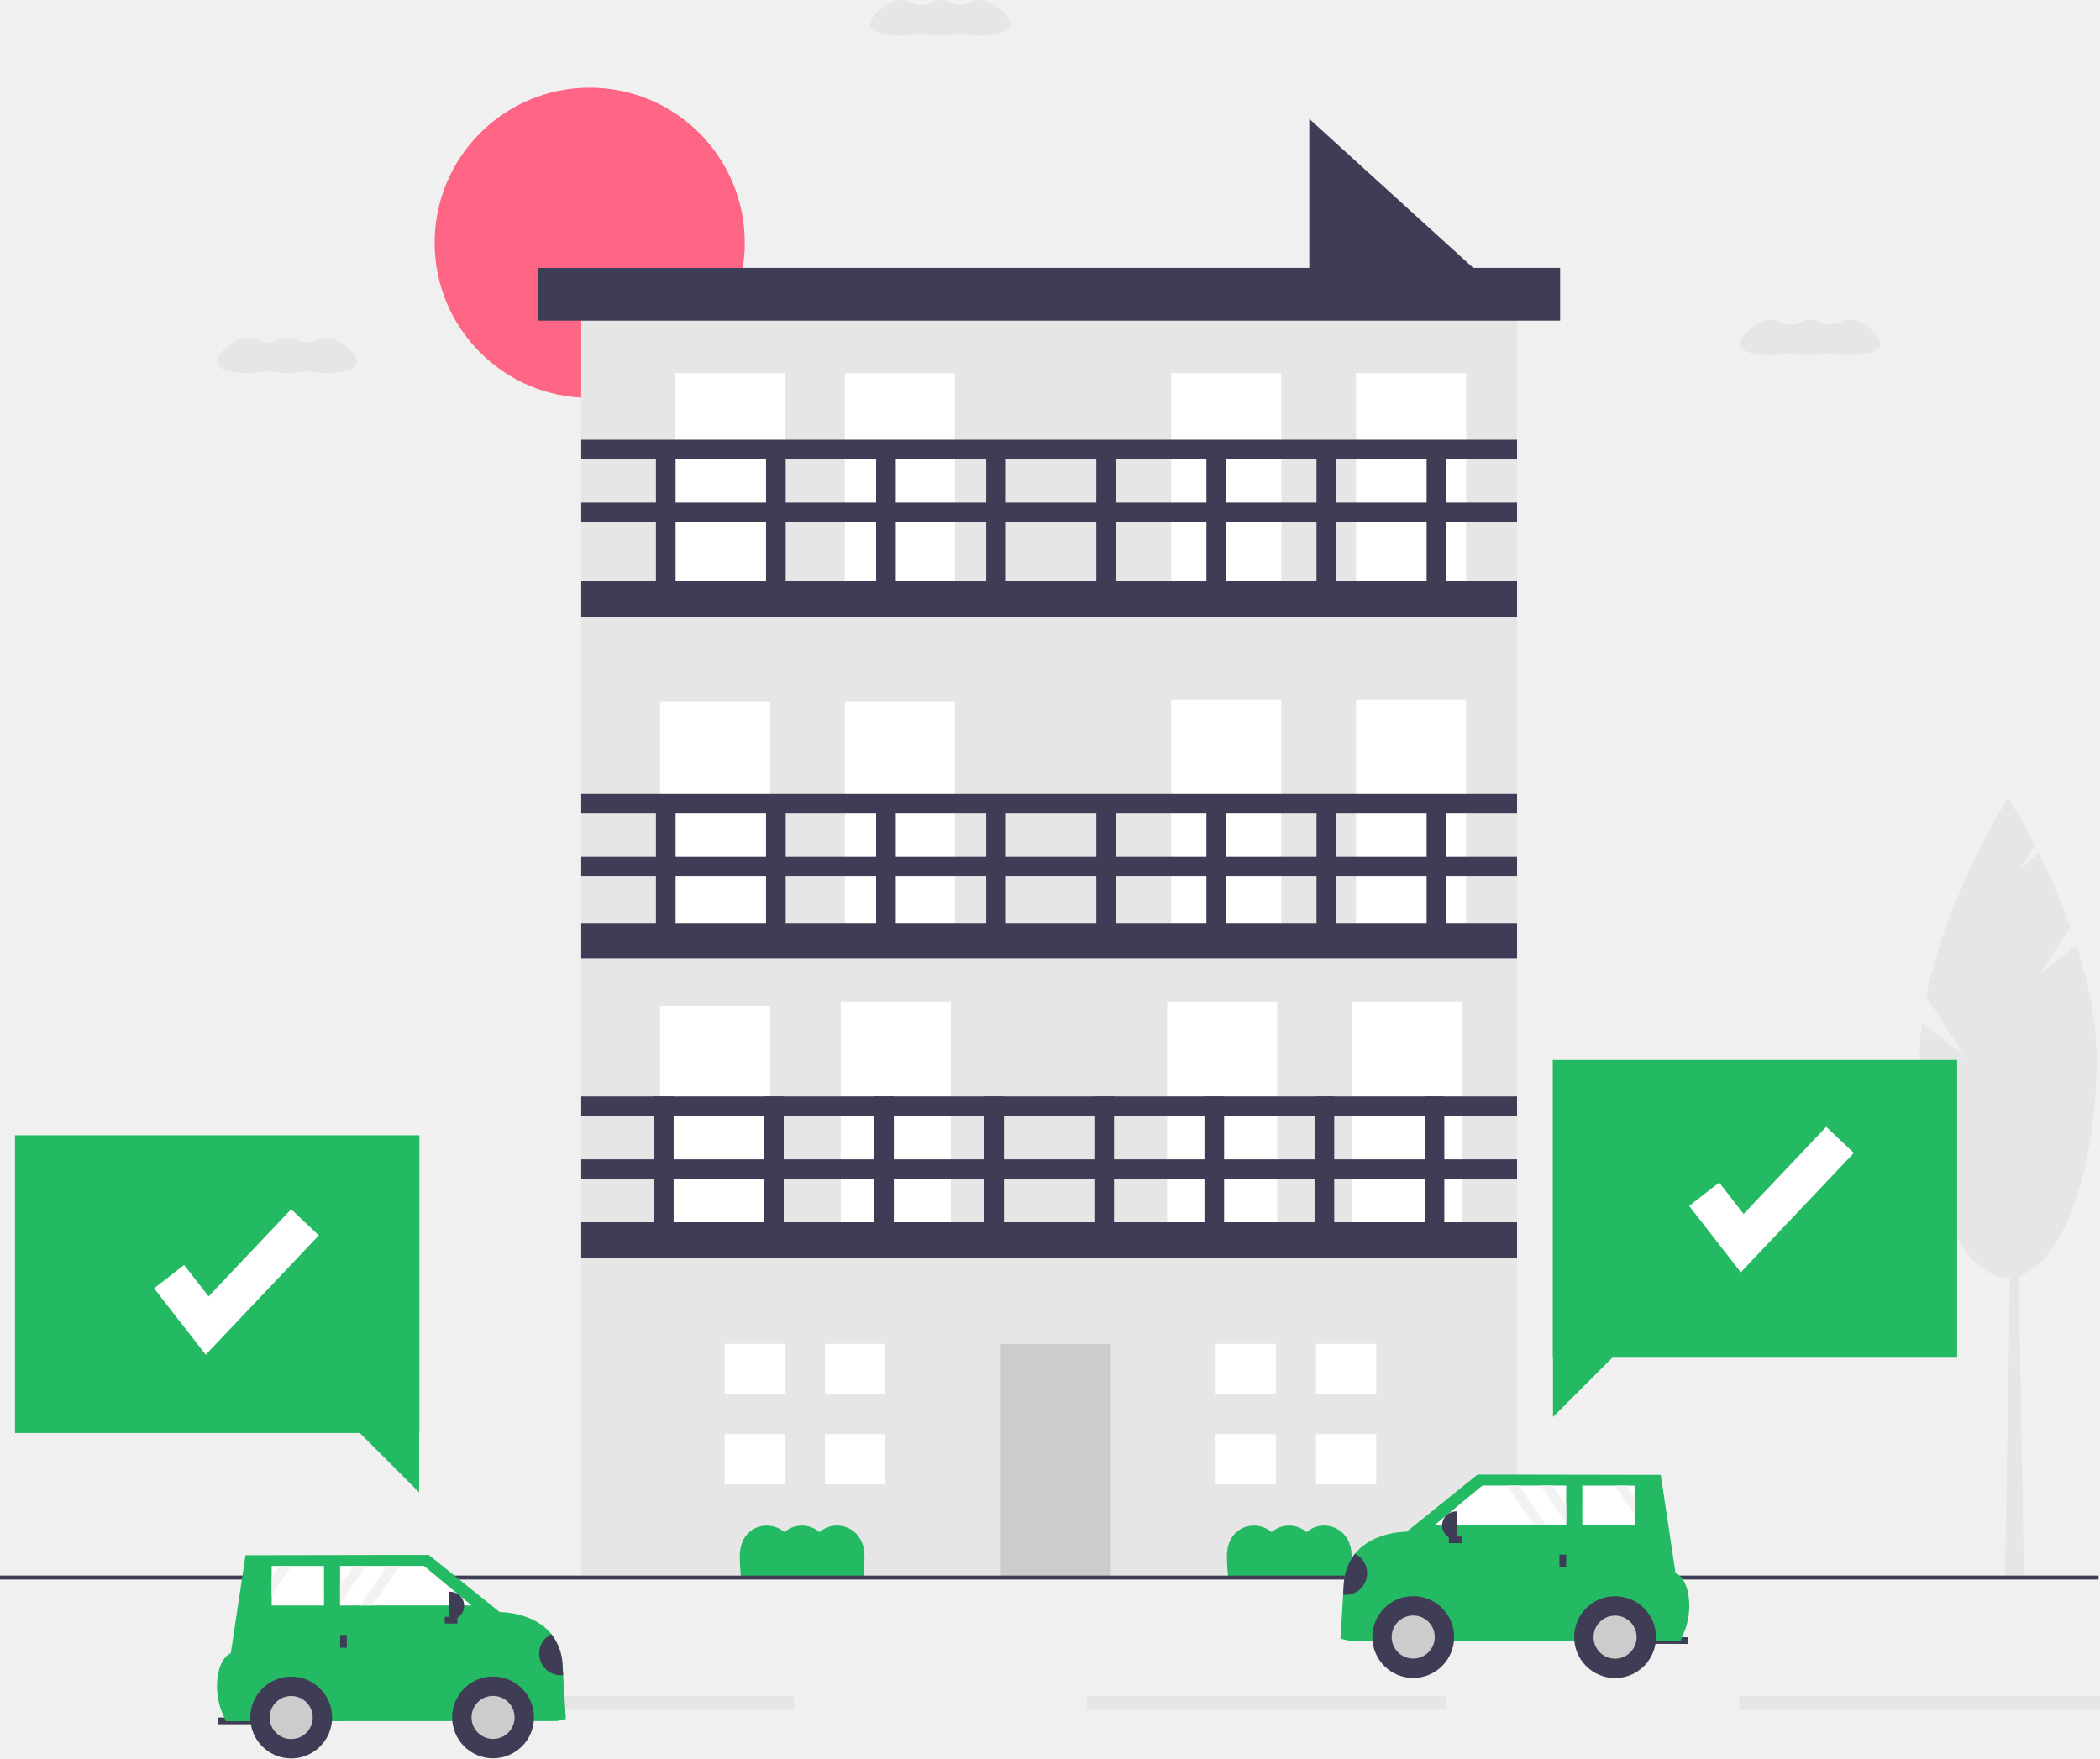
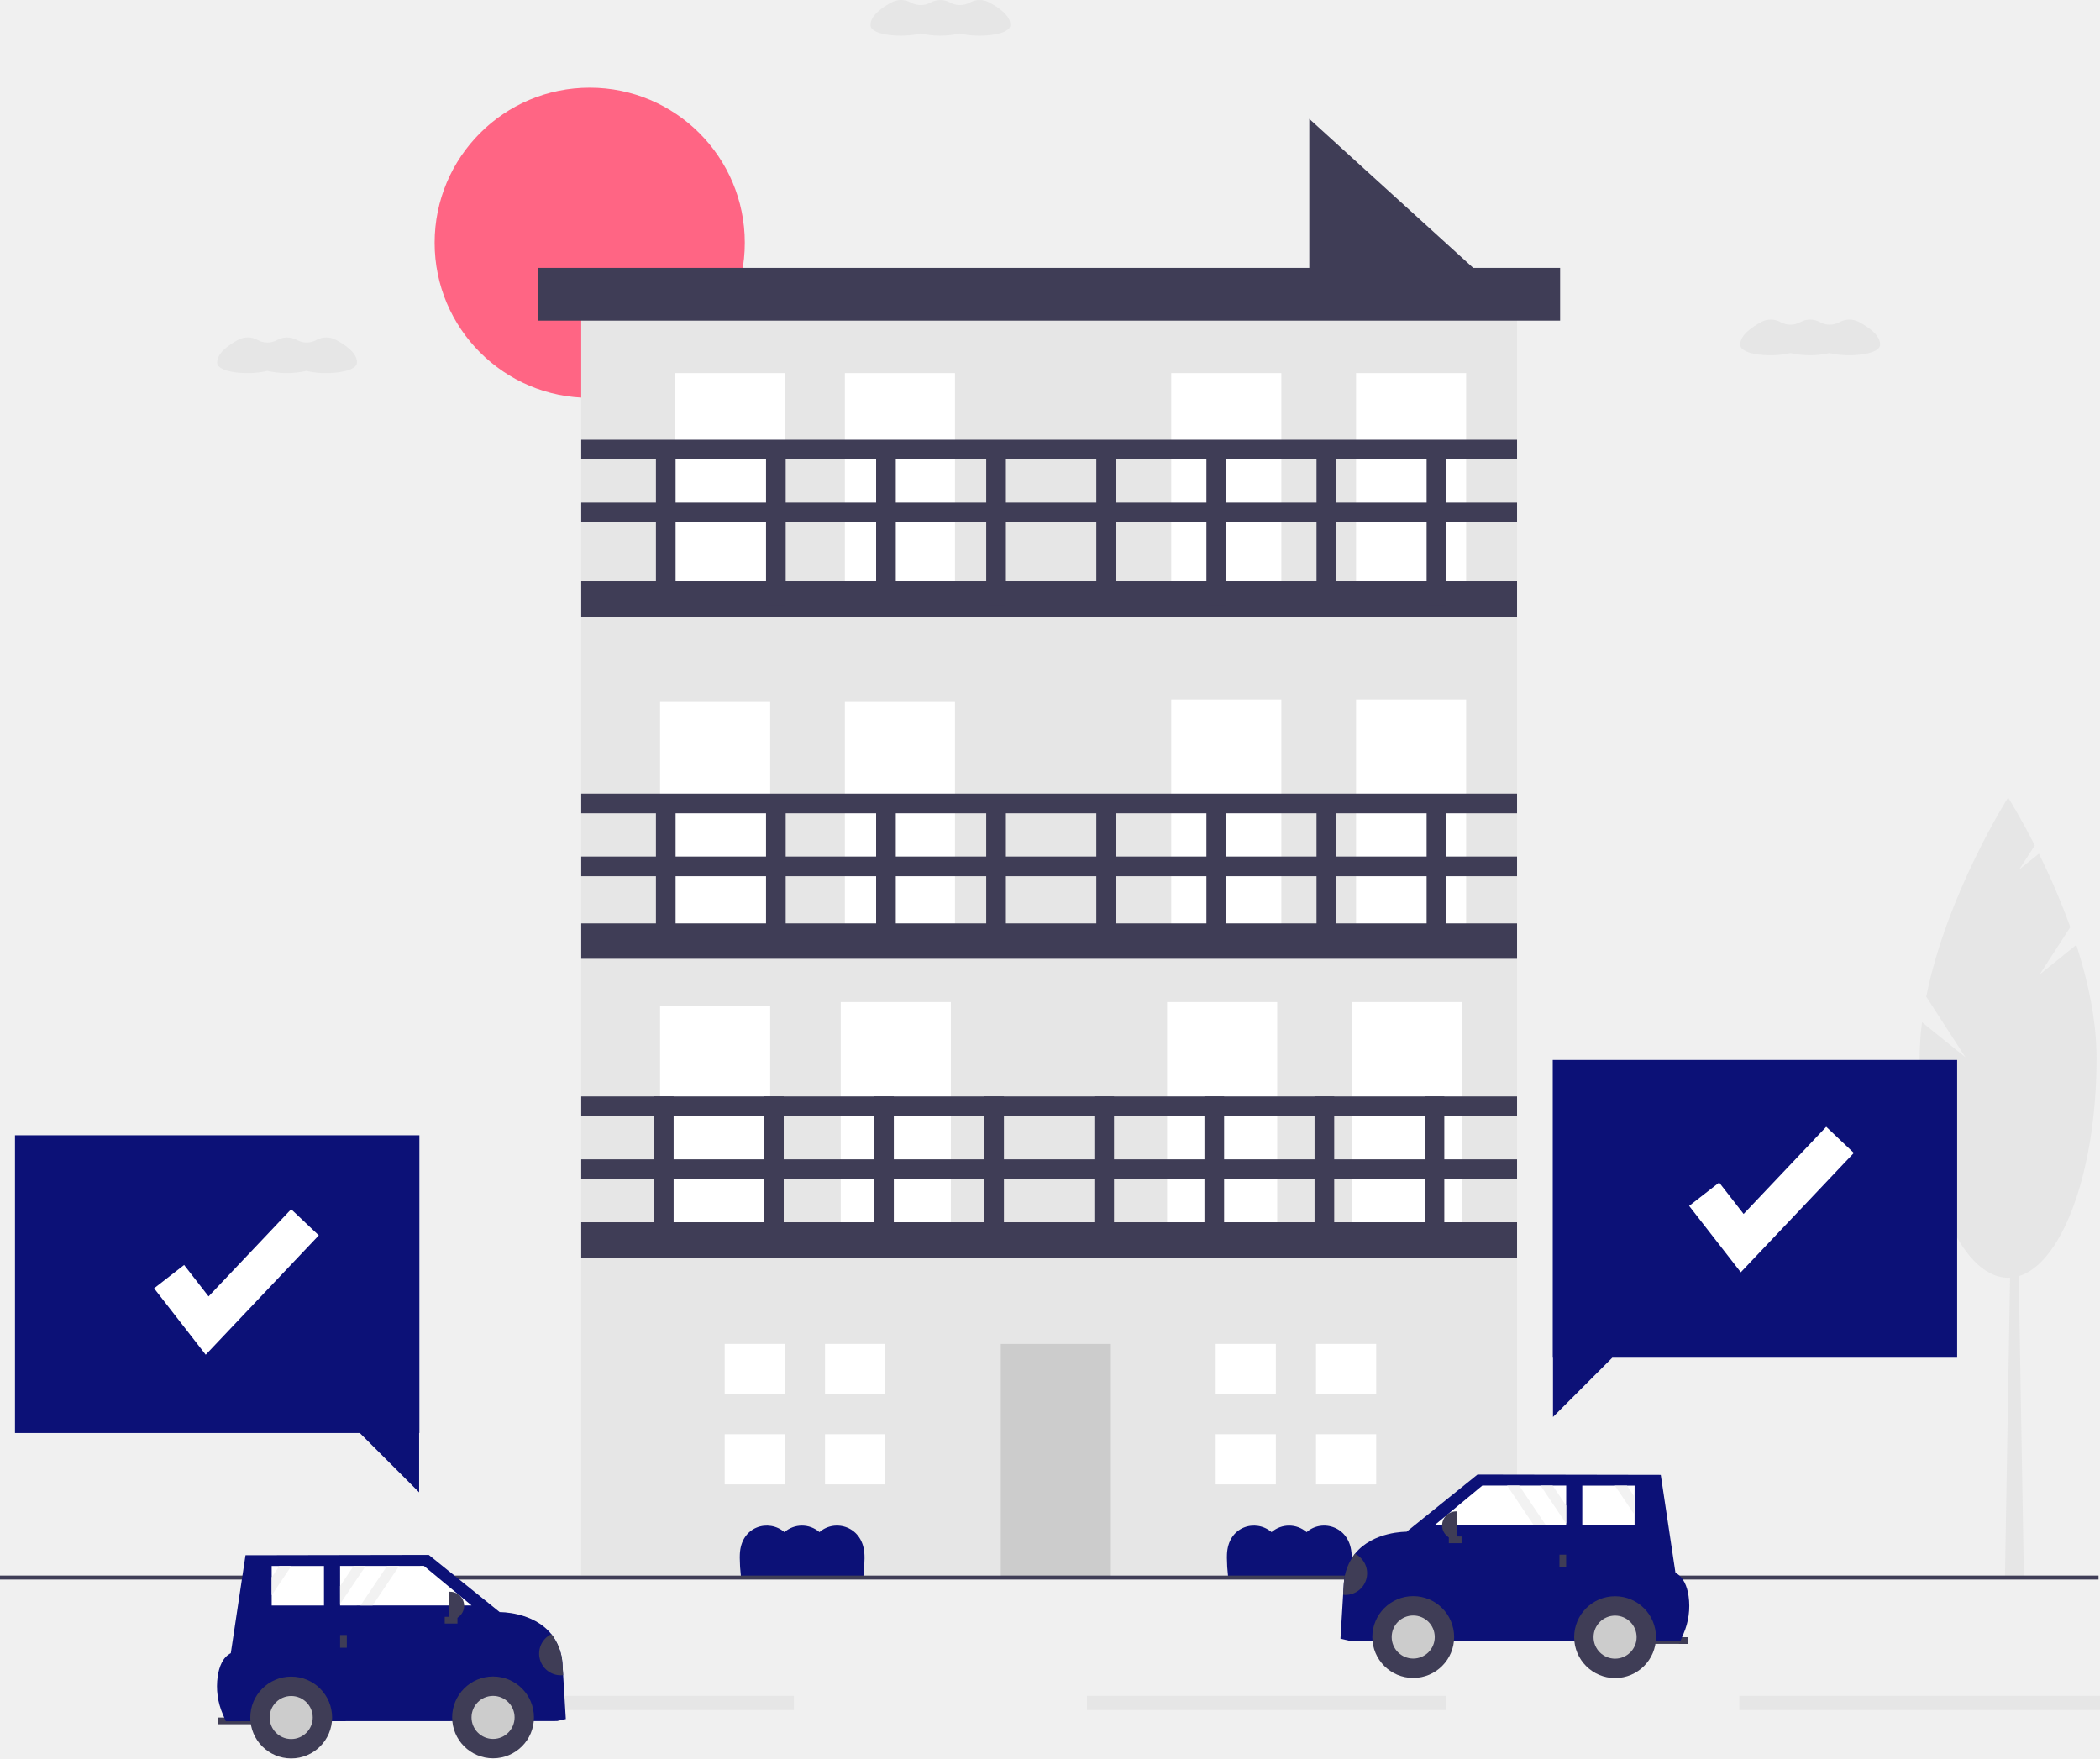
<svg xmlns="http://www.w3.org/2000/svg" width="888.516" height="743.976" viewBox="0 0 888.516 743.976" role="img" artist="Katerina Limpitsouni" source="https://undraw.co/">
  <circle cx="249.509" cy="102.717" r="65.617" fill="#ff6584" />
  <polygon points="632.671 121.848 553.963 121.848 553.963 50.296 632.671 121.848" fill="#3f3d56" />
  <rect x="245.916" y="119.506" width="395.951" height="547.029" fill="#e6e6e6" />
  <rect x="285.419" y="157.86" width="46.582" height="98.156" fill="#fff" />
  <rect x="357.472" y="157.86" width="46.582" height="98.156" fill="#fff" />
  <rect x="279.28" y="296.983" width="46.582" height="98.156" fill="#fff" />
  <rect x="357.472" y="296.983" width="46.582" height="98.156" fill="#fff" />
  <rect x="279.28" y="425.709" width="46.582" height="98.156" fill="#fff" />
  <rect x="355.718" y="423.955" width="46.582" height="98.156" fill="#fff" />
  <rect x="423.423" y="568.599" width="46.582" height="98.156" fill="#ccc" />
  <rect x="493.802" y="423.955" width="46.582" height="98.156" fill="#fff" />
  <rect x="571.994" y="423.955" width="46.582" height="98.156" fill="#fff" />
  <rect x="495.556" y="295.944" width="46.582" height="98.156" fill="#fff" />
  <rect x="573.748" y="295.944" width="46.582" height="98.156" fill="#fff" />
  <rect x="495.556" y="157.86" width="46.582" height="98.156" fill="#fff" />
  <rect x="573.748" y="157.86" width="46.582" height="98.156" fill="#fff" />
  <rect x="245.916" y="245.944" width="395.951" height="14.973" fill="#3f3d56" />
  <rect x="245.916" y="362.4" width="395.951" height="8.318" fill="#3f3d56" />
  <rect x="245.916" y="335.781" width="395.951" height="8.318" fill="#3f3d56" />
  <rect x="403.322" y="571.009" width="66.546" height="8.318" transform="translate(856.0218 60.56127) rotate(90)" fill="#3f3d56" />
  <rect x="449.904" y="571.009" width="66.546" height="8.318" transform="translate(902.6042 13.97879) rotate(90)" fill="#3f3d56" />
  <rect x="496.487" y="571.009" width="66.546" height="8.318" transform="translate(949.1867 -32.6037) rotate(90)" fill="#3f3d56" />
  <rect x="543.069" y="571.009" width="66.546" height="8.318" transform="translate(995.7692 -79.18619) rotate(90)" fill="#3f3d56" />
  <rect x="589.652" y="571.009" width="66.546" height="8.318" transform="translate(1042.352 -125.7687) rotate(90)" fill="#3f3d56" />
  <rect x="636.234" y="571.009" width="66.546" height="8.318" transform="translate(1088.934 -172.3512) rotate(90)" fill="#3f3d56" />
  <rect x="682.817" y="571.009" width="66.546" height="8.318" transform="translate(1135.517 -218.9336) rotate(90)" fill="#3f3d56" />
  <rect x="729.399" y="571.009" width="66.546" height="8.318" transform="translate(1182.099 -265.5161) rotate(90)" fill="#3f3d56" />
  <rect x="404.154" y="444.571" width="66.546" height="8.318" transform="translate(730.4154 -66.70873) rotate(90)" fill="#3f3d56" />
  <rect x="450.736" y="444.571" width="66.546" height="8.318" transform="translate(776.9979 -113.2912) rotate(90)" fill="#3f3d56" />
  <rect x="497.319" y="444.571" width="66.546" height="8.318" transform="translate(823.5804 -159.8737) rotate(90)" fill="#3f3d56" />
  <rect x="543.901" y="444.571" width="66.546" height="8.318" transform="translate(870.1629 -206.4562) rotate(90)" fill="#3f3d56" />
  <rect x="590.484" y="444.571" width="66.546" height="8.318" transform="translate(916.7454 -253.0387) rotate(90)" fill="#3f3d56" />
  <rect x="637.066" y="444.571" width="66.546" height="8.318" transform="translate(963.3278 -299.6212) rotate(90)" fill="#3f3d56" />
  <rect x="683.649" y="444.571" width="66.546" height="8.318" transform="translate(1009.91 -346.2036) rotate(90)" fill="#3f3d56" />
  <rect x="730.231" y="444.571" width="66.546" height="8.318" transform="translate(1056.493 -392.7861) rotate(90)" fill="#3f3d56" />
  <rect x="404.154" y="296.505" width="66.546" height="8.318" transform="translate(582.3496 -214.7745) rotate(90)" fill="#3f3d56" />
  <rect x="450.736" y="296.505" width="66.546" height="8.318" transform="translate(628.9321 -261.357) rotate(90)" fill="#3f3d56" />
  <rect x="497.319" y="296.505" width="66.546" height="8.318" transform="translate(675.5146 -307.9395) rotate(90)" fill="#3f3d56" />
  <rect x="543.901" y="296.505" width="66.546" height="8.318" transform="translate(722.0971 -354.522) rotate(90)" fill="#3f3d56" />
  <rect x="590.484" y="296.505" width="66.546" height="8.318" transform="translate(768.6796 -401.1044) rotate(90)" fill="#3f3d56" />
  <rect x="637.066" y="296.505" width="66.546" height="8.318" transform="translate(815.2621 -447.6869) rotate(90)" fill="#3f3d56" />
  <rect x="683.649" y="296.505" width="66.546" height="8.318" transform="translate(861.8446 -494.2694) rotate(90)" fill="#3f3d56" />
  <rect x="730.231" y="296.505" width="66.546" height="8.318" transform="translate(908.4271 -540.8519) rotate(90)" fill="#3f3d56" />
  <rect x="245.916" y="212.671" width="395.951" height="8.318" fill="#3f3d56" />
  <rect x="245.916" y="186.052" width="395.951" height="8.318" fill="#3f3d56" />
  <rect x="245.916" y="390.682" width="395.951" height="14.973" fill="#3f3d56" />
  <rect x="227.696" y="113.351" width="432.392" height="22.312" fill="#3f3d56" />
  <polygon points="332.09 589.824 332.09 568.599 306.62 568.599 306.62 589.824 329.967 589.824 332.09 589.824" fill="#fff" />
  <polygon points="329.967 606.803 306.62 606.803 306.62 628.028 332.09 628.028 332.09 606.803 329.967 606.803" fill="#fff" />
  <rect x="349.07" y="568.599" width="25.47" height="21.225" fill="#fff" />
  <rect x="349.07" y="606.803" width="25.47" height="21.225" fill="#fff" />
  <polygon points="539.823 589.824 539.823 568.599 514.353 568.599 514.353 589.824 537.7 589.824 539.823 589.824" fill="#fff" />
  <polygon points="537.7 606.803 514.353 606.803 514.353 628.028 539.823 628.028 539.823 606.803 537.7 606.803" fill="#fff" />
  <rect x="556.802" y="568.599" width="25.47" height="21.225" fill="#fff" />
  <rect x="556.802" y="606.803" width="25.47" height="21.225" fill="#fff" />
  <rect x="245.916" y="517.12" width="395.951" height="14.973" fill="#3f3d56" />
  <rect x="245.916" y="490.502" width="395.951" height="8.318" fill="#3f3d56" />
  <rect x="245.916" y="463.883" width="395.951" height="8.318" fill="#3f3d56" />
-   <path d="M521.529,737.417q.001-.695-.019-1.382c-.356-12.264-12.521-15.59-19.043-9.784a11.314,11.314,0,0,0-14.836,0c-6.55-5.714-18.473-2.625-18.867,9.5q-.022.687-.024,1.382a71.13,71.13,0,0,0,.468,7.63h51.859A70.394,70.394,0,0,0,521.529,737.417Z" transform="translate(-155.7419 -78.01207)" fill="#24BA63" />
-   <path d="M727.639,737.417q.001-.695-.019-1.382c-.356-12.264-12.521-15.59-19.043-9.784a11.314,11.314,0,0,0-14.836,0c-6.55-5.714-18.473-2.625-18.867,9.5q-.022.687-.024,1.382a71.133,71.133,0,0,0,.468,7.63h51.859A70.394,70.394,0,0,0,727.639,737.417Z" transform="translate(-155.7419 -78.01207)" fill="#24BA63" />
+   <path d="M521.529,737.417q.001-.695-.019-1.382c-.356-12.264-12.521-15.59-19.043-9.784a11.314,11.314,0,0,0-14.836,0c-6.55-5.714-18.473-2.625-18.867,9.5q-.022.687-.024,1.382a71.13,71.13,0,0,0,.468,7.63h51.859A70.394,70.394,0,0,0,521.529,737.417Z" transform="translate(-155.7419 -78.01207)" fill="#0C1177" />
+   <path d="M727.639,737.417q.001-.695-.019-1.382c-.356-12.264-12.521-15.59-19.043-9.784a11.314,11.314,0,0,0-14.836,0c-6.55-5.714-18.473-2.625-18.867,9.5q-.022.687-.024,1.382a71.133,71.133,0,0,0,.468,7.63h51.859A70.394,70.394,0,0,0,727.639,737.417Z" transform="translate(-155.7419 -78.01207)" fill="#0C1177" />
  <polygon points="856.314 667.579 848.294 667.579 850.967 510.911 853.641 510.911 856.314 667.579" fill="#e6e6e6" />
  <path d="M1018.739,490.289l12.946-20.008a299.962,299.962,0,0,0-13.282-31.092l-8.372,6.762,6.629-10.244c-6.317-12.435-11.288-20.27-11.288-20.27s-25.965,40.916-34.639,84.237l16.613,25.675L968.955,510.493a121.357,121.357,0,0,0-1.009,15.218c0,51.306,16.756,92.898,37.426,92.898s37.426-41.592,37.426-92.898c0-15.905-3.598-32.546-8.562-47.939Z" transform="translate(-155.7419 -78.01207)" fill="#e6e6e6" />
-   <polygon points="828.074 448.447 656.97 448.447 656.97 574.433 657.074 574.433 657.074 599.516 682.157 574.433 828.074 574.433 828.074 448.447" fill="#24BA63" />
+   <polygon points="828.074 448.447 656.97 448.447 656.97 574.433 657.074 574.433 657.074 599.516 682.157 574.433 828.074 574.433 828.074 448.447" fill="#0C1177" />
  <rect x="459.892" y="717.512" width="151.803" height="6" fill="#e6e6e6" />
  <rect x="735.892" y="717.512" width="152.624" height="6" fill="#e6e6e6" />
  <rect x="183.892" y="717.512" width="152" height="6" fill="#e6e6e6" />
  <rect y="666.619" width="887.892" height="1.673" fill="#3f3d56" />
  <rect x="852.136" y="770.691" width="17.876" height="2.837" transform="translate(1565.993 1466.667) rotate(-179.9694)" fill="#3f3d56" />
-   <path d="M722.892,771.326l3.688.853,140.168.075,1.26-2.937a29.642,29.642,0,0,0,2.179-16.028c-.604-4.056-2.116-8.086-5.552-9.836L858.416,702.024l-77.548-.139-30.003,24.199s-14.153-.254-21.842,9.318a22.468,22.468,0,0,0-4.7,12.374l-.303,4.98Z" transform="translate(-155.7419 -78.01207)" fill="#24BA63" />
+   <path d="M722.892,771.326l3.688.853,140.168.075,1.26-2.937a29.642,29.642,0,0,0,2.179-16.028c-.604-4.056-2.116-8.086-5.552-9.836L858.416,702.024l-77.548-.139-30.003,24.199s-14.153-.254-21.842,9.318a22.468,22.468,0,0,0-4.7,12.374l-.303,4.98Z" transform="translate(-155.7419 -78.01207)" fill="#0C1177" />
  <circle cx="597.936" cy="692.621" r="17.308" fill="#3f3d56" />
  <circle cx="597.936" cy="692.621" r="9.11" fill="#ccc" />
  <circle cx="683.343" cy="692.667" r="17.308" fill="#3f3d56" />
  <circle cx="683.343" cy="692.667" r="9.11" fill="#ccc" />
  <polygon points="607.043 645.244 648.913 645.262 654.024 645.262 662.653 645.268 662.653 644.638 662.659 637.051 662.665 628.53 656.925 628.53 651.813 628.524 642.76 628.518 637.649 628.518 627.197 628.512 607.043 645.244" fill="#fff" />
  <polygon points="669.466 645.274 691.594 645.286 691.6 640.944 691.6 633.356 691.606 628.548 688.366 628.548 683.255 628.542 669.472 628.536 669.466 645.274" fill="#fff" />
  <rect x="815.551" y="735.767" width="2.837" height="5.391" transform="matrix(-1, -0.00053, 0.00053, -1, 1477.803, 1399.35)" fill="#3f3d56" />
  <rect x="770.015" y="726.805" width="2.837" height="5.391" transform="matrix(-0.00053, 1, -1, -0.00053, 1345.605, -119.5556)" fill="#3f3d56" />
  <path d="M765.904,717.469h.312a5.93,5.93,0,0,1,5.93,5.93v0a5.93,5.93,0,0,1-5.93,5.93h-.312a0,0,0,0,1,0,0v-11.86A0,0,0,0,1,765.904,717.469Z" transform="translate(1381.922 1369.196) rotate(-179.9694)" fill="#3f3d56" />
  <path d="M724.02,752.756a9.166,9.166,0,0,0,5.003-17.354,22.468,22.468,0,0,0-4.7,12.374Z" transform="translate(-155.7419 -78.01207)" fill="#3f3d56" />
  <polygon points="651.813 628.524 662.653 644.638 662.659 637.051 656.925 628.53 651.813 628.524" fill="#f2f2f2" />
  <polygon points="683.255 628.542 691.6 640.944 691.6 633.356 688.366 628.548 683.255 628.542" fill="#f2f2f2" />
  <polygon points="637.649 628.518 648.913 645.262 654.024 645.262 642.76 628.518 637.649 628.518" fill="#f2f2f2" />
  <path d="M566.139,79.06l-.116.063a8.551,8.551,0,0,1-8.153.029q-.108-.058-.216-.115a8.592,8.592,0,0,0-8.144.028l-.108.059a8.551,8.551,0,0,1-8.153.029q-.113-.061-.224-.12a8.543,8.543,0,0,0-8.065-.014c-3.792,2.042-8.919,5.534-8.897,9.478a4.587,4.587,0,0,0,.026.467c.441,4.095,13.799,5.139,21.137,3.209a37.358,37.358,0,0,0,16.621,0c7.307,1.961,20.936.837,21.335-3.305a4.588,4.588,0,0,0,.021-.467c-.023-3.946-5.195-7.401-9.011-9.415A8.535,8.535,0,0,0,566.139,79.06Z" transform="translate(-155.7419 -78.01207)" fill="#e6e6e6" />
  <path d="M934.139,214.276l-.116.063a8.551,8.551,0,0,1-8.153.029q-.108-.058-.216-.115a8.592,8.592,0,0,0-8.144.028l-.108.059a8.551,8.551,0,0,1-8.153.029q-.113-.061-.224-.12a8.543,8.543,0,0,0-8.065-.014c-3.792,2.042-8.919,5.534-8.897,9.478a4.587,4.587,0,0,0,.026.467c.441,4.095,13.799,5.139,21.137,3.209a37.358,37.358,0,0,0,16.621,0c7.307,1.961,20.936.838,21.335-3.305a4.588,4.588,0,0,0,.021-.467c-.023-3.946-5.195-7.401-9.011-9.415A8.535,8.535,0,0,0,934.139,214.276Z" transform="translate(-155.7419 -78.01207)" fill="#e6e6e6" />
  <path d="M289.709,221.824l-.116.063a8.551,8.551,0,0,1-8.153.029q-.108-.058-.216-.115a8.592,8.592,0,0,0-8.144.028l-.108.059a8.551,8.551,0,0,1-8.153.029q-.113-.061-.224-.12a8.543,8.543,0,0,0-8.065-.014c-3.792,2.042-8.919,5.534-8.897,9.478a4.587,4.587,0,0,0,.026.467c.441,4.095,13.799,5.139,21.137,3.209a37.358,37.358,0,0,0,16.621,0c7.307,1.961,20.936.838,21.335-3.305a4.591,4.591,0,0,0,.021-.467c-.023-3.946-5.195-7.401-9.011-9.415A8.535,8.535,0,0,0,289.709,221.824Z" transform="translate(-155.7419 -78.01207)" fill="#e6e6e6" />
  <rect x="92.278" y="726.679" width="17.876" height="2.837" fill="#3f3d56" />
-   <path d="M395.14,805.327l-3.688.853-140.168.075-1.26-2.937a29.642,29.642,0,0,1-2.179-16.028c.604-4.056,2.116-8.086,5.552-9.836l6.22-41.43,77.548-.139,30.003,24.199s14.153-.254,21.842,9.318a22.468,22.468,0,0,1,4.7,12.374l.303,4.98Z" transform="translate(-155.7419 -78.01207)" fill="#24BA63" />
+   <path d="M395.14,805.327l-3.688.853-140.168.075-1.26-2.937a29.642,29.642,0,0,1-2.179-16.028c.604-4.056,2.116-8.086,5.552-9.836l6.22-41.43,77.548-.139,30.003,24.199s14.153-.254,21.842,9.318a22.468,22.468,0,0,1,4.7,12.374l.303,4.98Z" transform="translate(-155.7419 -78.01207)" fill="#0C1177" />
  <circle cx="208.612" cy="726.622" r="17.308" fill="#3f3d56" />
  <circle cx="208.612" cy="726.622" r="9.11" fill="#ccc" />
  <circle cx="123.206" cy="726.668" r="17.308" fill="#3f3d56" />
  <circle cx="123.206" cy="726.668" r="9.11" fill="#ccc" />
  <polygon points="199.505 679.244 157.635 679.263 152.524 679.263 143.895 679.269 143.895 678.639 143.889 671.051 143.883 662.531 149.624 662.531 154.735 662.524 163.788 662.518 168.899 662.518 179.351 662.512 199.505 679.244" fill="#fff" />
  <polygon points="137.082 679.275 114.954 679.287 114.948 674.945 114.948 667.357 114.942 662.549 118.182 662.549 123.293 662.543 137.076 662.537 137.082 679.275" fill="#fff" />
  <rect x="143.901" y="691.756" width="2.837" height="5.391" fill="#3f3d56" />
  <rect x="345.179" y="760.805" width="2.837" height="5.391" transform="translate(954.1715 338.483) rotate(89.96937)" fill="#3f3d56" />
  <path d="M190.143,673.457h.312a5.93,5.93,0,0,1,5.93,5.93v0a5.93,5.93,0,0,1-5.93,5.93h-.312a0,0,0,0,1,0,0V673.457A0,0,0,0,1,190.143,673.457Z" fill="#3f3d56" />
  <path d="M394.012,786.757a9.166,9.166,0,0,1-5.003-17.354,22.468,22.468,0,0,1,4.7,12.374Z" transform="translate(-155.7419 -78.01207)" fill="#3f3d56" />
  <polygon points="154.735 662.524 143.895 678.639 143.889 671.051 149.624 662.531 154.735 662.524" fill="#f2f2f2" />
  <polygon points="123.293 662.543 114.948 674.945 114.948 667.357 118.182 662.549 123.293 662.543" fill="#f2f2f2" />
  <polygon points="168.899 662.518 157.635 679.263 152.524 679.263 163.788 662.518 168.899 662.518" fill="#f2f2f2" />
  <polygon points="736.528 538.291 714.678 510.199 727.384 500.316 737.729 513.617 772.679 476.725 784.366 487.797 736.528 538.291" fill="#fff" />
-   <polygon points="6.34 480.325 177.444 480.325 177.444 606.311 177.34 606.311 177.34 631.394 152.257 606.311 6.34 606.311 6.34 480.325" fill="#24BA63" />
+   <polygon points="6.34 480.325 177.444 480.325 177.444 606.311 177.34 606.311 177.34 631.394 152.257 606.311 6.34 606.311 6.34 480.325" fill="#0C1177" />
  <polygon points="87.042 573.169 65.192 545.077 77.899 535.193 88.244 548.495 123.193 511.603 134.88 522.674 87.042 573.169" fill="#fff" />
</svg>
